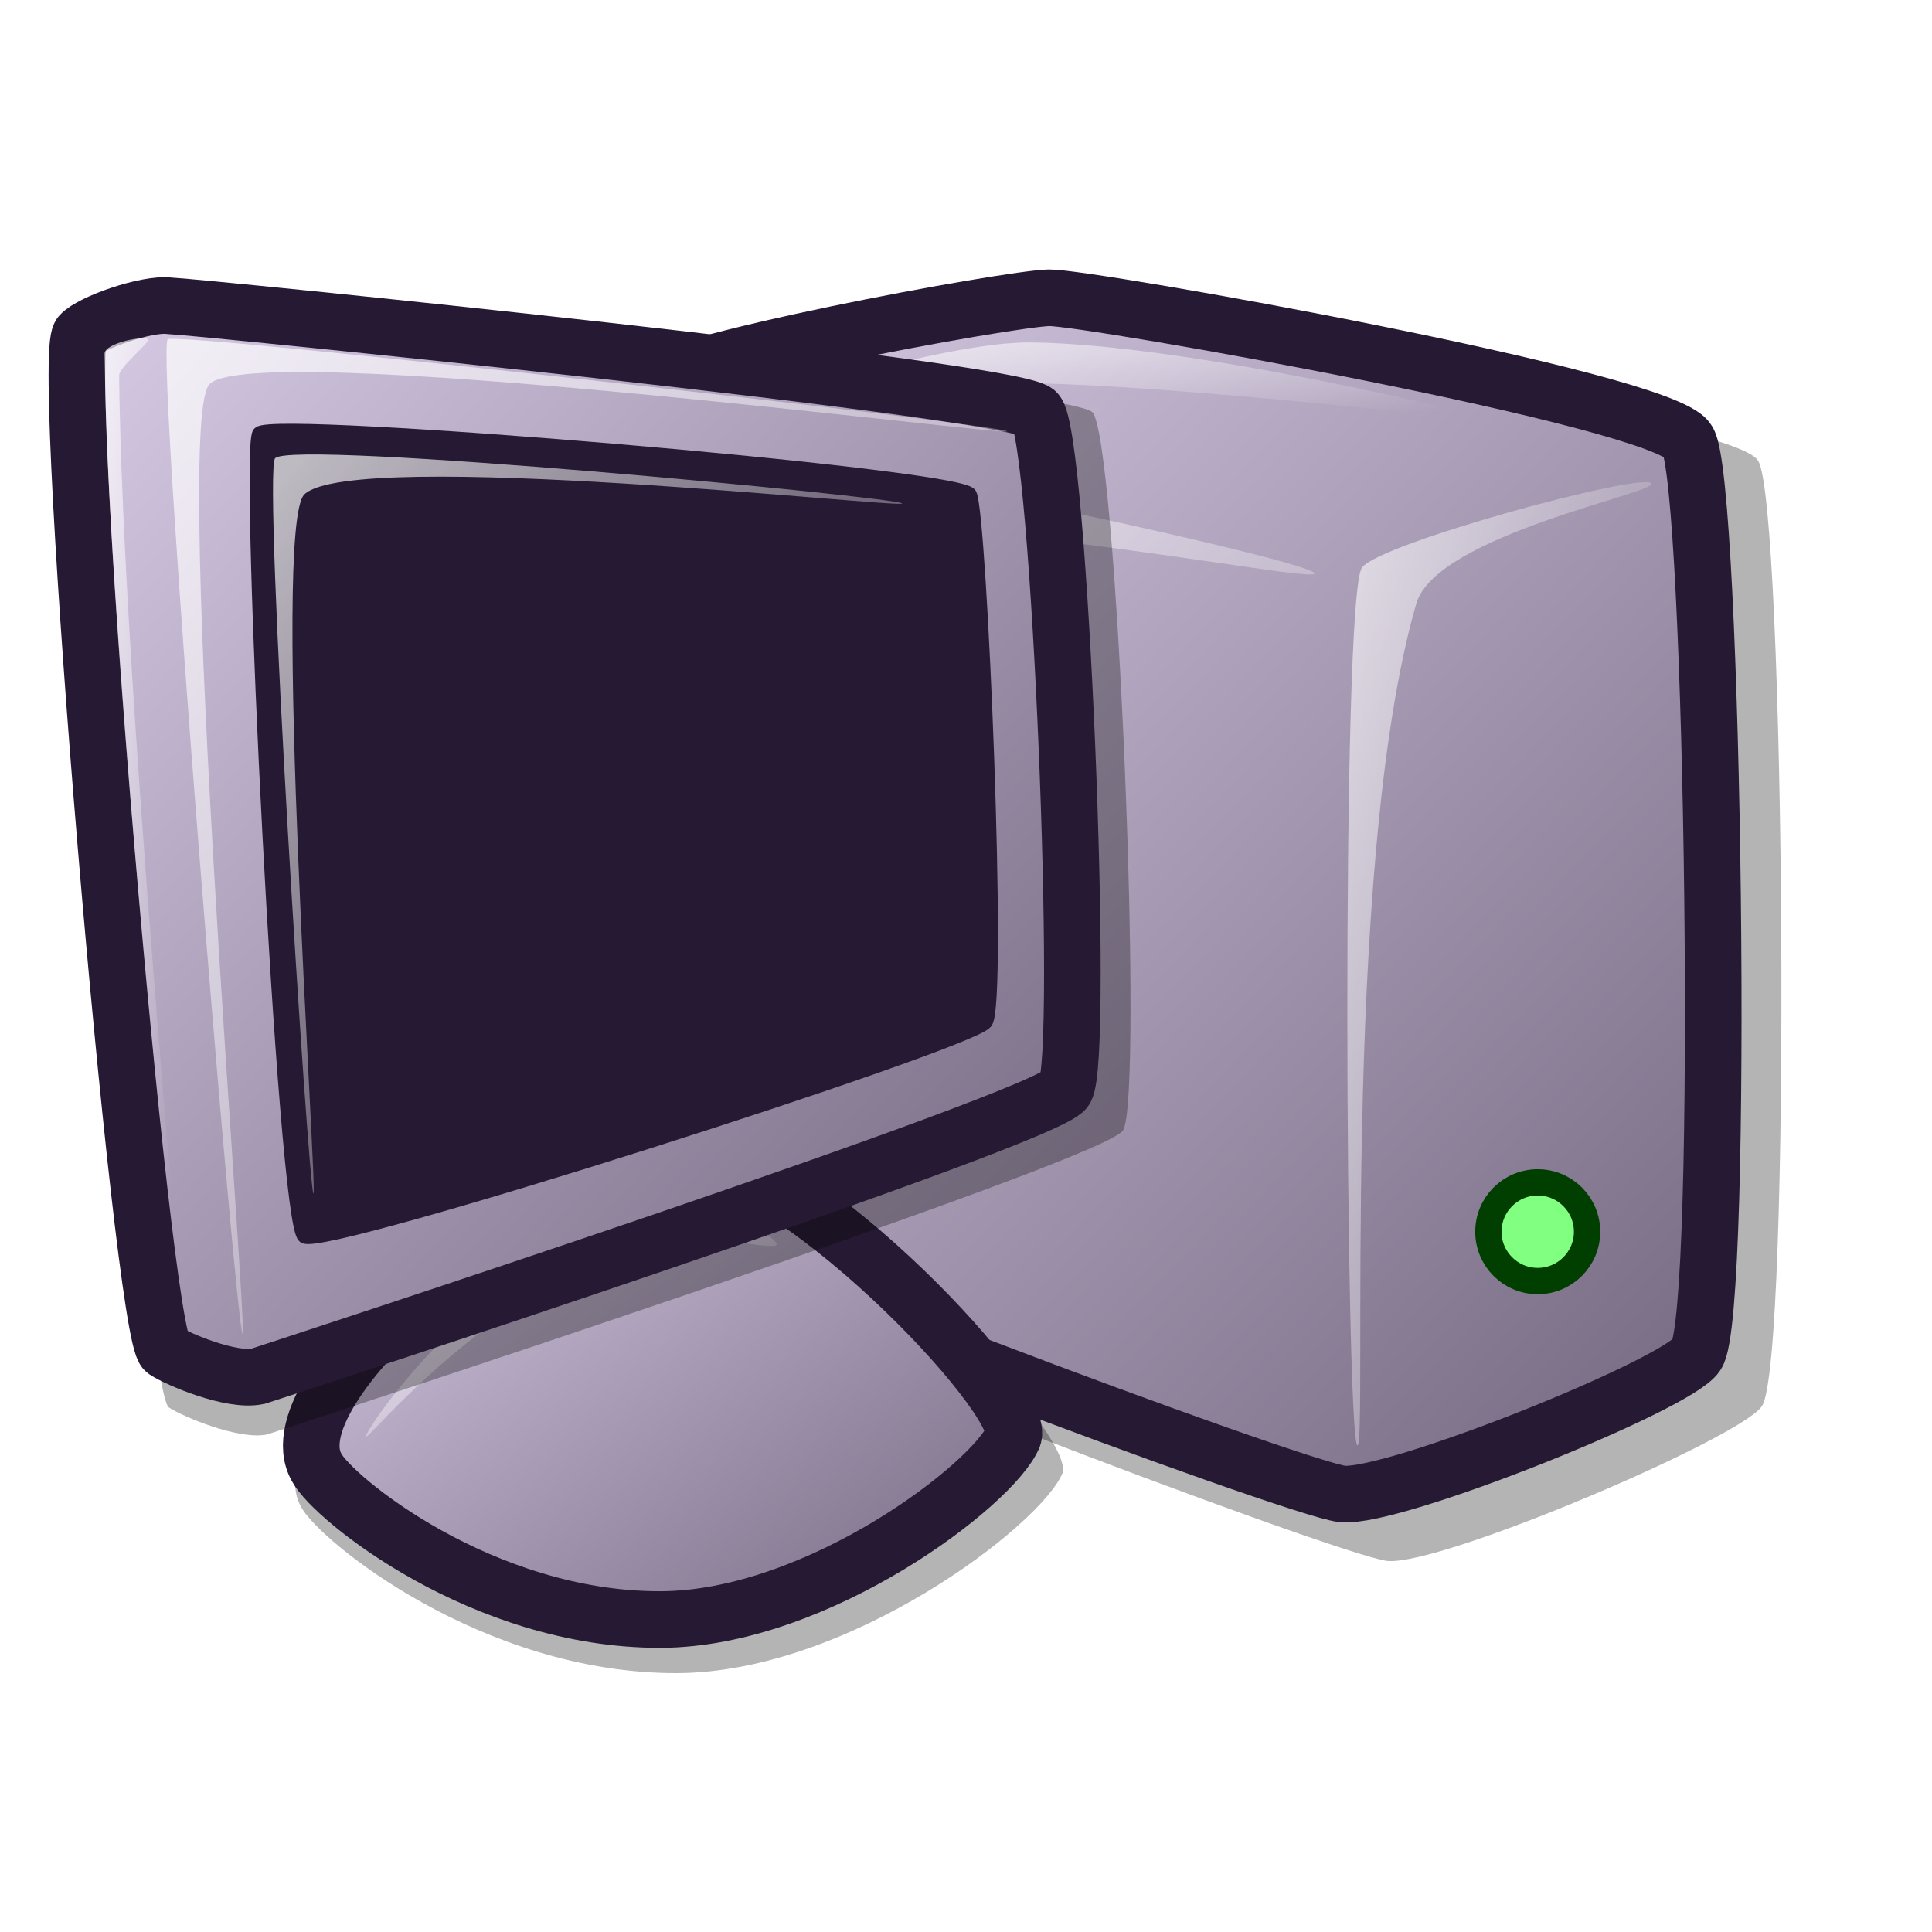
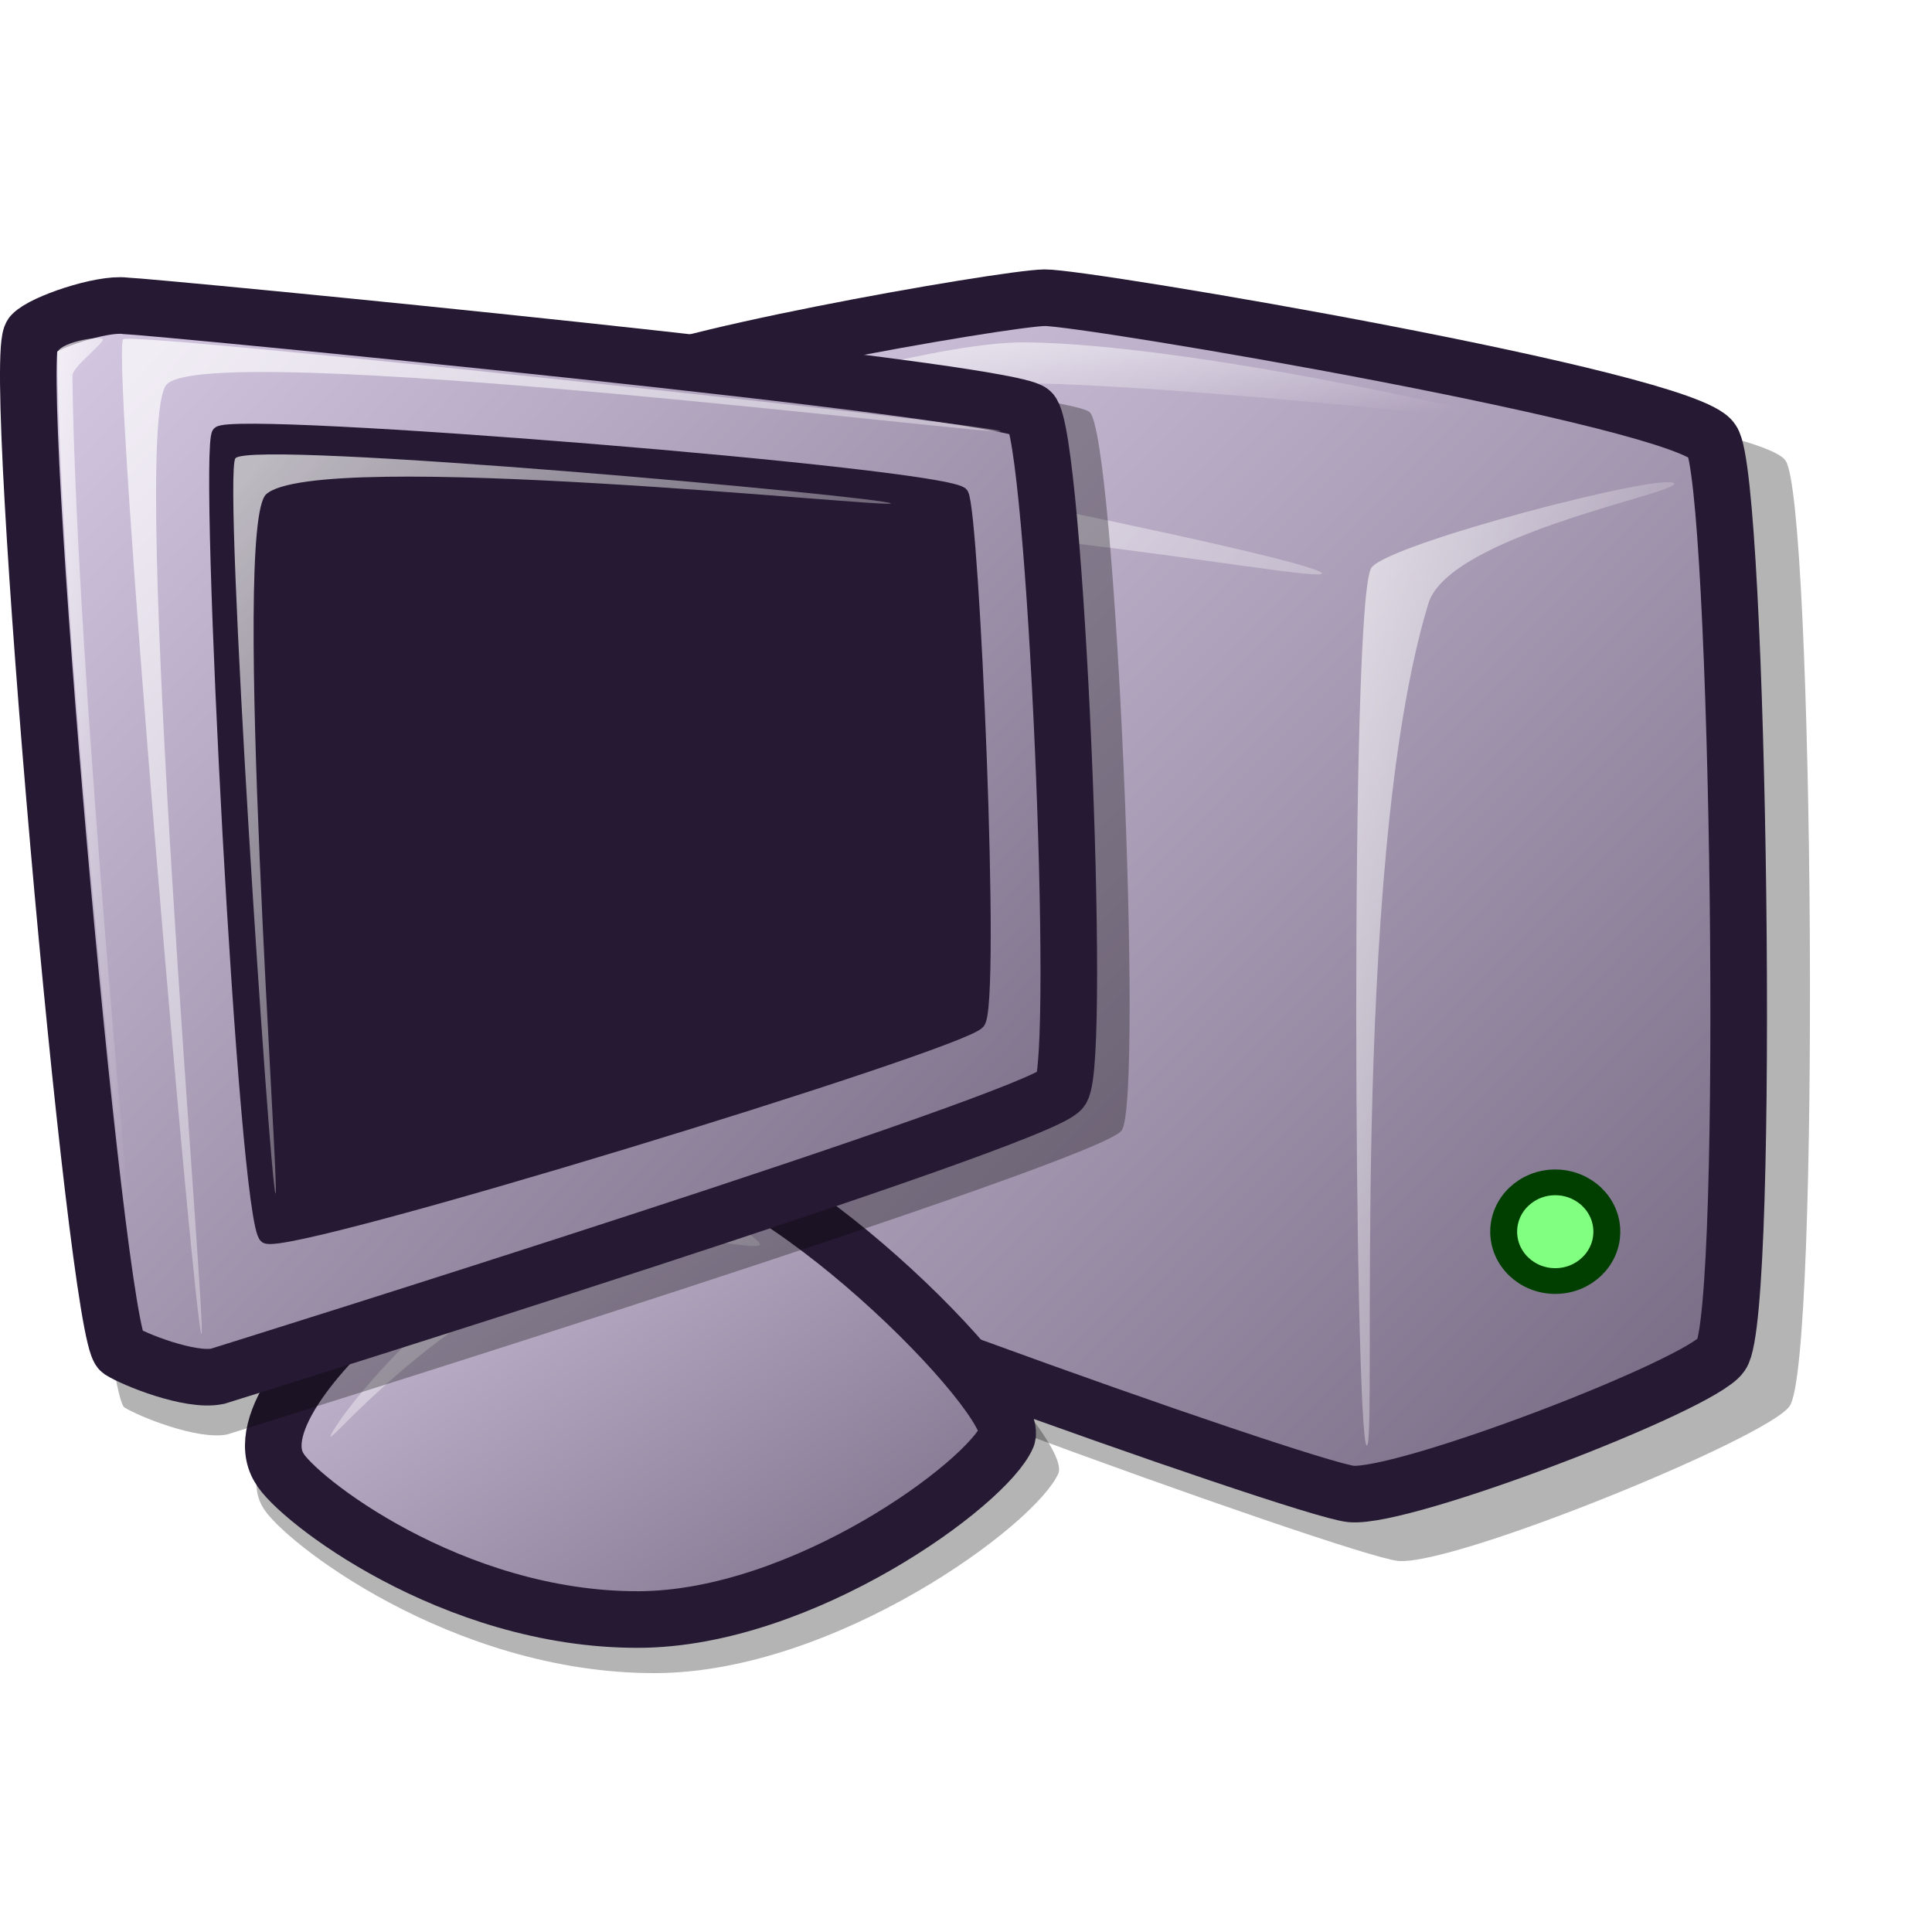
<svg xmlns="http://www.w3.org/2000/svg" xmlns:xlink="http://www.w3.org/1999/xlink" version="1.0" x="0" y="0" width="48pt" height="48pt" id="svg1">
  <defs id="defs3">
    <linearGradient id="linearGradient1152">
      <stop offset="0" style="stop-color:#ffffff;stop-opacity:1;" id="stop1154" />
      <stop offset="1" style="stop-color:#ffffff;stop-opacity:0;" id="stop1153" />
    </linearGradient>
    <linearGradient id="linearGradient1149">
      <stop offset="0" style="stop-color:#ffffff;stop-opacity:1;" id="stop1151" />
      <stop offset="1" style="stop-color:#ffffff;stop-opacity:0;" id="stop1150" />
    </linearGradient>
    <linearGradient id="linearGradient1146">
      <stop offset="0" style="stop-color:#ffffff;stop-opacity:1;" id="stop1148" />
      <stop offset="1" style="stop-color:#d9cce6;stop-opacity:1;" id="stop1147" />
    </linearGradient>
    <linearGradient id="linearGradient778">
      <stop style="stop-color:#d9cce6;stop-opacity:1;" offset="0" id="stop780" />
      <stop style="stop-color:#73667f;stop-opacity:1;" offset="1" id="stop779" />
    </linearGradient>
    <linearGradient id="linearGradient570">
      <stop style="stop-color:#ffffff;stop-opacity:1;" offset="0" id="stop571" />
      <stop style="stop-color:#ffffff;stop-opacity:0;" offset="1" id="stop572" />
    </linearGradient>
    <linearGradient id="linearGradient563">
      <stop style="stop-color:#cac5fa;stop-opacity:1;" offset="0" id="stop564" />
      <stop style="stop-color:#9500ed;stop-opacity:1;" offset="1" id="stop565" />
    </linearGradient>
-     <linearGradient x1="21.247" y1="8.882" x2="59.073" y2="47.799" id="linearGradient566" xlink:href="#linearGradient778" gradientTransform="matrix(0.960143,0,0,1.041511,-4.419413e-4,0)" gradientUnits="userSpaceOnUse" />
-     <linearGradient x1="7.941" y1="35.274" x2="15.647" y2="41.945" id="linearGradient569" xlink:href="#linearGradient570" gradientTransform="matrix(3.109855,0,0,0.321558,-4.419413e-4,0)" gradientUnits="userSpaceOnUse" />
-     <linearGradient x1="23.2" y1="14.288" x2="45.479" y2="36.741" id="linearGradient573" xlink:href="#linearGradient570" gradientTransform="matrix(0.946368,0,0,1.056671,-4.419413e-4,0)" gradientUnits="userSpaceOnUse" />
-     <linearGradient x1="76.798" y1="8.976" x2="96.918" y2="21.585" id="linearGradient575" xlink:href="#linearGradient570" gradientTransform="matrix(0.561967,0,0,1.779464,-4.419413e-4,0)" gradientUnits="userSpaceOnUse" />
-     <linearGradient x1="79.973" y1="473.654" x2="298.232" y2="681.682" id="linearGradient578" xlink:href="#linearGradient778" gradientTransform="matrix(0.115238,0,0,7.976519e-2,0.288254,-5.992872e-2)" gradientUnits="userSpaceOnUse" />
-     <linearGradient x1="96.976" y1="540.229" x2="205.176" y2="646.874" id="linearGradient583" xlink:href="#linearGradient570" gradientTransform="matrix(0.124617,0,0,7.376208e-2,0.288254,-5.992872e-2)" gradientUnits="userSpaceOnUse" />
-     <linearGradient id="linearGradient637" xlink:href="#linearGradient778" x1="69.309" y1="55.041" x2="563.99" y2="542.588" gradientTransform="matrix(6.868928e-2,0,0,7.366743e-2,-2.860342,5.420796)" gradientUnits="userSpaceOnUse" />
+     <linearGradient x1="21.247" y1="8.882" x2="59.073" y2="47.799" id="linearGradient566" xlink:href="#linearGradient778" gradientTransform="matrix(1.003607,0,0,1.041553,-1.725782,-2.207766e-3)" gradientUnits="userSpaceOnUse" />
+     <linearGradient x1="7.941" y1="35.274" x2="15.647" y2="41.945" id="linearGradient569" xlink:href="#linearGradient570" gradientTransform="matrix(3.250633,0,0,0.321571,-1.725782,-2.207766e-3)" gradientUnits="userSpaceOnUse" />
+     <linearGradient x1="23.2" y1="14.288" x2="45.479" y2="36.741" id="linearGradient573" xlink:href="#linearGradient570" gradientTransform="matrix(0.989208,0,0,1.056713,-1.725782,-2.207766e-3)" gradientUnits="userSpaceOnUse" />
+     <linearGradient x1="76.798" y1="8.976" x2="96.918" y2="21.585" id="linearGradient575" xlink:href="#linearGradient570" gradientTransform="matrix(0.587406,0,0,1.779535,-1.725782,-2.207766e-3)" gradientUnits="userSpaceOnUse" />
+     <linearGradient x1="79.973" y1="473.654" x2="298.232" y2="681.682" id="linearGradient578" xlink:href="#linearGradient778" gradientTransform="matrix(0.120455,0,0,7.976838e-2,-1.424017,-6.213888e-2)" gradientUnits="userSpaceOnUse" />
+     <linearGradient x1="96.976" y1="540.229" x2="205.176" y2="646.874" id="linearGradient583" xlink:href="#linearGradient570" gradientTransform="matrix(0.130258,0,0,7.376502e-2,-1.424017,-6.213887e-2)" gradientUnits="userSpaceOnUse" />
+     <linearGradient id="linearGradient637" xlink:href="#linearGradient778" x1="69.309" y1="55.041" x2="563.99" y2="542.588" gradientTransform="matrix(7.179871e-2,0,0,7.367038e-2,-4.715144,5.418805)" gradientUnits="userSpaceOnUse" />
    <linearGradient id="linearGradient640" xlink:href="#linearGradient1146" x1="11.828" y1="15.718" x2="32.637" y2="36.01" gradientTransform="matrix(0.972474,0,0,1.028305,-4.742956e-3,-0.179946)" gradientUnits="userSpaceOnUse" />
    <linearGradient x1="0.011" y1="0.038" x2="0.989" y2="0.987" id="linearGradient645" xlink:href="#linearGradient570" />
    <linearGradient x1="0.057" y1="0.023" x2="0.868" y2="0.977" id="linearGradient646" xlink:href="#linearGradient570" />
    <linearGradient x1="0" y1="0" x2="0.952" y2="0.984" id="linearGradient647" xlink:href="#linearGradient570" />
    <linearGradient x1="0.057" y1="0.016" x2="0.943" y2="0.984" id="linearGradient675" xlink:href="#linearGradient570" />
    <linearGradient x1="0.012" y1="-0" x2="1.012" y2="1.016" id="linearGradient676" xlink:href="#linearGradient570" />
    <defs id="defs613">
      <linearGradient id="linearGradient1535" x1="0" y1="0" x2="1" y2="0" gradientUnits="objectBoundingBox" spreadMethod="pad" xlink:href="#linearGradient1149" />
      <linearGradient x1="0" y1="0" x2="1" y2="0" id="linearGradient1528" xlink:href="#linearGradient778" gradientUnits="objectBoundingBox" spreadMethod="pad" />
      <linearGradient id="linearGradient642" x1="0" y1="0" x2="1" y2="0" gradientUnits="objectBoundingBox" spreadMethod="pad" xlink:href="#linearGradient1152" />
      <linearGradient id="linearGradient635" x1="0" y1="0" x2="1" y2="0" gradientUnits="objectBoundingBox" spreadMethod="pad" xlink:href="#linearGradient1146" />
      <linearGradient x1="0.984" y1="0.961" x2="-0.008" y2="0.008" id="linearGradient638" xlink:href="#linearGradient1528" />
-       <linearGradient x1="139.823" y1="84.972" x2="554.048" y2="507.592" id="linearGradient641" xlink:href="#linearGradient1152" gradientTransform="matrix(6.538570e-2,0,0,7.738942e-2,-2.860342,5.420796)" gradientUnits="userSpaceOnUse" />
-       <linearGradient x1="316.366" y1="24.85" x2="409.765" y2="149.26" id="linearGradient1522" xlink:href="#linearGradient1152" gradientTransform="matrix(1.999265e-2,0,0,0.253101,-2.860342,5.420796)" gradientUnits="userSpaceOnUse" />
-       <linearGradient x1="190.122" y1="127.432" x2="501.868" y2="440.043" id="linearGradient1527" xlink:href="#linearGradient1149" gradientTransform="matrix(6.562714e-2,0,0,7.710474e-2,-2.860342,5.420796)" gradientUnits="userSpaceOnUse" />
+       <linearGradient x1="139.823" y1="84.972" x2="554.048" y2="507.592" id="linearGradient641" xlink:href="#linearGradient1152" gradientTransform="matrix(6.834559e-2,0,0,7.739250e-2,-4.715144,5.418804)" gradientUnits="userSpaceOnUse" />
+       <linearGradient x1="316.366" y1="24.85" x2="409.765" y2="149.26" id="linearGradient1522" xlink:href="#linearGradient1152" gradientTransform="matrix(2.089768e-2,0,0,0.253111,-4.715144,5.418804)" gradientUnits="userSpaceOnUse" />
+       <linearGradient x1="190.122" y1="127.432" x2="501.868" y2="440.043" id="linearGradient1527" xlink:href="#linearGradient1149" gradientTransform="matrix(6.859796e-2,0,0,7.710781e-2,-4.715144,5.418804)" gradientUnits="userSpaceOnUse" />
      <linearGradient x1="0.011" y1="0.031" x2="0.968" y2="0.992" id="linearGradient1532" xlink:href="#linearGradient635" />
      <linearGradient x1="0.007" y1="-0.013" x2="0.996" y2="0.974" id="linearGradient1534" xlink:href="#linearGradient635" />
      <linearGradient x1="0.017" y1="0" x2="0.974" y2="0.984" id="linearGradient1539" xlink:href="#linearGradient1535" />
      <linearGradient id="linearGradient1567" xlink:href="#linearGradient1535" />
    </defs>
    <linearGradient xlink:href="#linearGradient1146" id="linearGradient1367" x1="14.433" y1="18.119" x2="30.144" y2="33.439" gradientTransform="matrix(0.965586,0,0,1.035641,-4.742956e-3,-0.179946)" gradientUnits="userSpaceOnUse" />
    <linearGradient xlink:href="#linearGradient1146" id="linearGradient1369" x1="13.705" y1="17.347" x2="30.94" y2="34.153" gradientTransform="matrix(0.966863,0,0,1.034273,-4.742956e-3,-0.179946)" gradientUnits="userSpaceOnUse" />
    <linearGradient xlink:href="#linearGradient1146" id="linearGradient1371" x1="12.449" y1="16.267" x2="32.066" y2="35.397" gradientTransform="matrix(0.970827,0,0,1.030049,-4.742956e-3,-0.179946)" gradientUnits="userSpaceOnUse" />
  </defs>
-   <path d="M 21.773,42.147 C 22.814,43.382 44.352,51.54 45.959,51.708 C 47.736,51.878 57.698,47.619 58.366,46.579 C 59.349,45.152 59.132,16.546 58.237,15.263 C 57.412,13.833 36.969,11.067 35.679,11.091 C 34.314,11.114 22.577,12.58 21.928,13.563 C 21.42,14.453 20.462,40.93 21.773,42.147 z " style="font-size:12px;opacity:0.296;fill-rule:evenodd;stroke-width:12.5" id="path707" />
-   <path d="M 20.998,40.336 C 21.995,41.518 42.929,49.328 44.467,49.489 C 46.168,49.652 55.564,45.873 56.204,44.878 C 57.144,43.512 56.765,15.826 55.908,14.597 C 55.118,13.228 35.99,9.84 34.755,9.864 C 33.448,9.886 21.767,12.029 21.146,12.97 C 20.66,13.822 19.742,39.171 20.998,40.336 z " style="font-size:12px;fill:url(#linearGradient566);fill-rule:evenodd;stroke:#261933;stroke-width:1.875;stroke-dasharray:none;stroke-opacity:1" id="path677" />
-   <path d="M 22.033,39.005 C 21.692,38.48 21.525,15.366 22.773,14.745 C 23.722,14.347 43.205,18.468 43.541,18.985 C 43.846,19.454 27.568,16.046 25.028,18.201 C 22.58,20.42 22.333,39.466 22.033,39.005 z " style="font-size:12px;opacity:0.7;fill:url(#linearGradient573);fill-rule:evenodd;stroke:none;stroke-width:0.096pt" id="path678" />
-   <path d="M 44.961,47.88 C 44.581,47.55 44.413,19.741 45.117,18.804 C 45.681,18.003 54.299,15.662 54.699,16.008 C 55.039,16.303 47.58,17.711 46.917,19.994 C 44.375,28.756 45.32,48.191 44.961,47.88 z " style="font-size:12px;opacity:0.7;fill:url(#linearGradient575);fill-rule:evenodd;stroke:none;stroke-width:0.096pt" id="path679" />
-   <path d="M 24.696,13.562 C 24.671,13.439 31.242,11.308 34.163,11.343 C 39.378,11.406 49.078,13.734 49.103,13.858 C 49.128,13.98 39.148,12.755 33.972,12.692 C 31.012,12.656 24.72,13.686 24.696,13.562 z " style="font-size:12px;opacity:0.7;fill:url(#linearGradient569);fill-rule:evenodd;stroke:none;stroke-width:0.096pt" id="path680" />
-   <ellipse cx="410.205" cy="422.409" rx="11.72" ry="11.72" transform="matrix(0.139457,0,0,0.139457,-6.266783,-18.10593)" style="font-size:12px;fill:#80ff80;fill-rule:evenodd;stroke:#003f00;stroke-width:6.25;stroke-linecap:round;stroke-linejoin:round" id="path722" />
-   <path d="M 22.912,38.451 C 18.554,38.647 8.211,46.875 9.98,49.928 C 10.554,51.017 15.962,55.443 22.427,55.424 C 28.121,55.407 34.501,50.503 35.197,48.797 C 35.661,47.423 26.96,38.27 22.912,38.451 z " style="font-size:12px;opacity:0.296;fill-rule:evenodd;stroke-width:12.5" id="path748" />
-   <path d="M 22.329,38.117 C 18.341,38.296 8.876,45.825 10.495,48.62 C 11.02,49.616 15.969,53.666 21.885,53.649 C 27.096,53.633 32.934,49.146 33.571,47.584 C 33.996,46.327 26.033,37.951 22.329,38.117 z " style="font-size:12px;fill:url(#linearGradient578);fill-rule:evenodd;stroke:#261933;stroke-width:1.875;stroke-dasharray:none;stroke-opacity:1" id="path746" />
-   <path d="M 12.122,47.584 C 12.122,47.329 15.815,41.781 21.885,39.596 C 23.063,39.191 25.731,40.967 25.731,41.223 C 25.731,41.46 23.089,40.79 21.885,41.075 C 16.25,42.524 12.122,47.822 12.122,47.584 z " style="font-size:12px;opacity:0.7;fill:url(#linearGradient583);fill-rule:evenodd;stroke:none;stroke-width:1pt" id="path747" />
-   <path d="M 5.592,46.623 C 6.035,46.917 7.918,47.718 8.85,47.518 C 9.629,47.266 36.54,38.478 37.202,37.446 C 37.895,36.319 37.001,14.397 36.183,13.653 C 35.3,12.843 6.625,9.953 5.743,9.927 C 4.944,9.827 2.994,10.515 2.618,10.934 C 1.869,11.758 4.766,46.017 5.592,46.623 z " style="font-size:12px;opacity:0.3;fill-rule:evenodd;stroke-width:12.5" id="path839" />
-   <path d="M 5.469,44.748 C 5.887,45.025 7.663,45.781 8.542,45.593 C 9.278,45.355 34.664,37.064 35.289,36.091 C 35.943,35.028 35.099,14.347 34.327,13.645 C 33.495,12.881 6.443,10.155 5.612,10.13 C 4.858,10.036 3.018,10.685 2.663,11.08 C 1.956,11.858 4.69,44.177 5.469,44.748 z " style="font-size:12px;fill:url(#linearGradient637);fill-rule:evenodd;stroke:#261933;stroke-width:1.875;stroke-dasharray:none;stroke-opacity:1" id="path834" />
-   <path d="M 8.034,44.187 C 7.816,43.969 5.191,12.128 5.549,11.24 C 5.768,10.975 33.146,14.067 33.365,14.286 C 33.574,14.495 7.994,11.156 6.912,12.763 C 5.737,14.428 8.243,44.396 8.034,44.187 z " style="font-size:12px;opacity:0.7;fill:url(#linearGradient641);fill-rule:evenodd;stroke:none;stroke-width:1.033pt" id="path835" />
-   <path d="M 6.03,43.706 C 5.949,43.584 3.58,21.914 3.465,11.721 C 3.458,11.359 4.816,11.103 4.908,11.24 C 4.976,11.343 3.94,12.162 3.946,12.443 C 4.065,22.636 6.109,43.825 6.03,43.706 z " style="font-size:12px;opacity:0.7;fill:url(#linearGradient1522);fill-rule:evenodd;stroke:none;stroke-width:1.033pt" id="path836" />
-   <path d="M 8.589,14.36 C 8.157,14.91 9.425,40.481 10.083,40.96 C 10.763,41.4 32.116,34.557 32.648,33.862 C 33.151,33.28 32.464,16.971 32.125,16.377 C 31.69,15.744 9.061,13.834 8.589,14.36 z " style="font-size:12px;fill:#261933;fill-opacity:1;fill-rule:evenodd;stroke:#261933;stroke-width:0.463;stroke-dasharray:none;stroke-opacity:1" id="path837" />
-   <path d="M 10.382,39.54 C 10.216,39.336 8.707,15.736 9.112,15.182 C 9.647,14.551 29.718,16.472 29.884,16.676 C 30.042,16.87 11.694,14.822 10.083,16.377 C 8.985,17.439 10.54,39.734 10.382,39.54 z " style="font-size:12px;opacity:0.7;fill:url(#linearGradient1527);fill-rule:evenodd;stroke:none;stroke-width:0.963pt" id="path838" />
+   <path d="M 21.033,42.147 C 22.122,43.382 44.635,51.539 46.314,51.708 C 48.172,51.878 58.584,47.619 59.283,46.579 C 60.31,45.152 60.084,16.545 59.148,15.261 C 58.285,13.831 36.917,11.065 35.569,11.089 C 34.142,11.113 21.874,12.579 21.195,13.562 C 20.664,14.451 19.663,40.93 21.033,42.147 z " style="font-size:12px;opacity:0.296;fill-rule:evenodd;stroke-width:12.5" id="path707" />
+   <path d="M 20.223,40.336 C 21.265,41.518 43.147,49.328 44.754,49.489 C 46.533,49.652 56.354,45.873 57.022,44.877 C 58.006,43.511 57.609,15.825 56.713,14.596 C 55.887,13.227 35.894,9.838 34.603,9.862 C 33.237,9.884 21.027,12.027 20.378,12.968 C 19.87,13.82 18.911,39.17 20.223,40.336 z " style="font-size:12px;fill:url(#linearGradient566);fill-rule:evenodd;stroke:#261933;stroke-width:1.875;stroke-dasharray:none;stroke-opacity:1" id="path677" />
+   <path d="M 21.305,39.004 C 20.949,38.479 20.774,15.365 22.078,14.744 C 23.07,14.346 43.436,18.467 43.787,18.984 C 44.106,19.453 27.091,16.044 24.435,18.2 C 21.877,20.418 21.619,39.466 21.305,39.004 z " style="font-size:12px;opacity:0.7;fill:url(#linearGradient573);fill-rule:evenodd;stroke:none;stroke-width:0.096pt" id="path678" />
+   <path d="M 45.271,47.88 C 44.873,47.55 44.698,19.739 45.434,18.802 C 46.024,18.001 55.032,15.66 55.45,16.006 C 55.805,16.301 48.008,17.71 47.316,19.993 C 44.658,28.755 45.647,48.191 45.271,47.88 z " style="font-size:12px;opacity:0.7;fill:url(#linearGradient575);fill-rule:evenodd;stroke:none;stroke-width:0.096pt" id="path679" />
+   <path d="M 24.088,13.56 C 24.063,13.437 30.931,11.306 33.984,11.341 C 39.435,11.404 49.575,13.732 49.601,13.856 C 49.626,13.978 39.195,12.753 33.784,12.691 C 30.691,12.655 24.114,13.684 24.088,13.56 z " style="font-size:12px;opacity:0.7;fill:url(#linearGradient569);fill-rule:evenodd;stroke:none;stroke-width:0.096pt" id="path680" />
+   <ellipse cx="410.205" cy="422.409" rx="11.72" ry="11.72" transform="matrix(0.14577,0,0,0.139463,-8.275789,-18.10886)" style="font-size:12px;fill:#80ff80;fill-rule:evenodd;stroke:#003f00;stroke-width:6.113;stroke-linecap:round;stroke-linejoin:round" id="path722" />
+   <path d="M 22.224,38.451 C 17.669,38.646 6.857,46.874 8.706,49.928 C 9.306,51.017 14.959,55.443 21.717,55.424 C 27.669,55.407 34.337,50.503 35.065,48.796 C 35.55,47.423 26.455,38.269 22.224,38.451 z " style="font-size:12px;opacity:0.296;fill-rule:evenodd;stroke-width:12.5" id="path748" />
+   <path d="M 21.614,38.116 C 17.446,38.295 7.552,45.825 9.245,48.619 C 9.793,49.616 14.967,53.666 21.151,53.649 C 26.597,53.633 32.7,49.146 33.365,47.584 C 33.809,46.327 25.486,37.95 21.614,38.116 z " style="font-size:12px;fill:url(#linearGradient578);fill-rule:evenodd;stroke:#261933;stroke-width:1.875;stroke-dasharray:none;stroke-opacity:1" id="path746" />
+   <path d="M 10.946,47.584 C 10.946,47.328 14.805,41.78 21.151,39.596 C 22.382,39.191 25.171,40.966 25.171,41.223 C 25.171,41.459 22.408,40.79 21.151,41.075 C 15.261,42.524 10.946,47.821 10.946,47.584 z " style="font-size:12px;opacity:0.7;fill:url(#linearGradient583);fill-rule:evenodd;stroke:none;stroke-width:1pt" id="path747" />
+   <path d="M 4.12,46.622 C 4.583,46.916 6.551,47.717 7.525,47.518 C 8.34,47.265 36.469,38.477 37.161,37.445 C 37.885,36.318 36.951,14.395 36.095,13.651 C 35.173,12.841 5.2,9.951 4.278,9.925 C 3.443,9.825 1.404,10.513 1.011,10.932 C 0.228,11.757 3.257,46.017 4.12,46.622 z " style="font-size:12px;opacity:0.3;fill-rule:evenodd;stroke-width:12.5" id="path839" />
+   <path d="M 3.991,44.748 C 4.428,45.025 6.284,45.78 7.203,45.592 C 7.972,45.354 34.508,37.063 35.161,36.09 C 35.844,35.027 34.963,14.345 34.156,13.643 C 33.285,12.879 5.01,10.153 4.14,10.129 C 3.352,10.034 1.429,10.683 1.058,11.078 C 0.32,11.856 3.177,44.176 3.991,44.748 z " style="font-size:12px;fill:url(#linearGradient637);fill-rule:evenodd;stroke:#261933;stroke-width:1.875;stroke-dasharray:none;stroke-opacity:1" id="path834" />
+   <path d="M 6.672,44.186 C 6.444,43.968 3.701,12.126 4.075,11.238 C 4.304,10.973 32.921,14.066 33.15,14.285 C 33.368,14.493 6.631,11.154 5.499,12.762 C 4.271,14.426 6.891,44.396 6.672,44.186 z " style="font-size:12px;opacity:0.7;fill:url(#linearGradient641);fill-rule:evenodd;stroke:none;stroke-width:1.033pt" id="path835" />
+   <path d="M 4.578,43.706 C 4.493,43.584 2.017,21.913 1.896,11.719 C 1.889,11.357 3.309,11.101 3.404,11.238 C 3.476,11.342 2.393,12.16 2.399,12.441 C 2.524,22.635 4.66,43.824 4.578,43.706 z " style="font-size:12px;opacity:0.7;fill:url(#linearGradient1522);fill-rule:evenodd;stroke:none;stroke-width:1.033pt" id="path836" />
+   <path d="M 7.252,14.358 C 6.801,14.908 8.126,40.48 8.814,40.959 C 9.524,41.4 31.844,34.557 32.401,33.861 C 32.926,33.279 32.208,16.969 31.854,16.376 C 31.399,15.743 7.746,13.832 7.252,14.358 z " style="font-size:12px;fill:#261933;fill-opacity:1;fill-rule:evenodd;stroke:#261933;stroke-width:0.463;stroke-dasharray:none;stroke-opacity:1" id="path837" />
+   <path d="M 9.127,39.54 C 8.953,39.335 7.376,15.734 7.799,15.18 C 8.359,14.549 29.338,16.47 29.511,16.675 C 29.676,16.869 10.498,14.82 8.814,16.376 C 7.666,17.438 9.292,39.734 9.127,39.54 z " style="font-size:12px;opacity:0.7;fill:url(#linearGradient1527);fill-rule:evenodd;stroke:none;stroke-width:0.963pt" id="path838" />
</svg>
